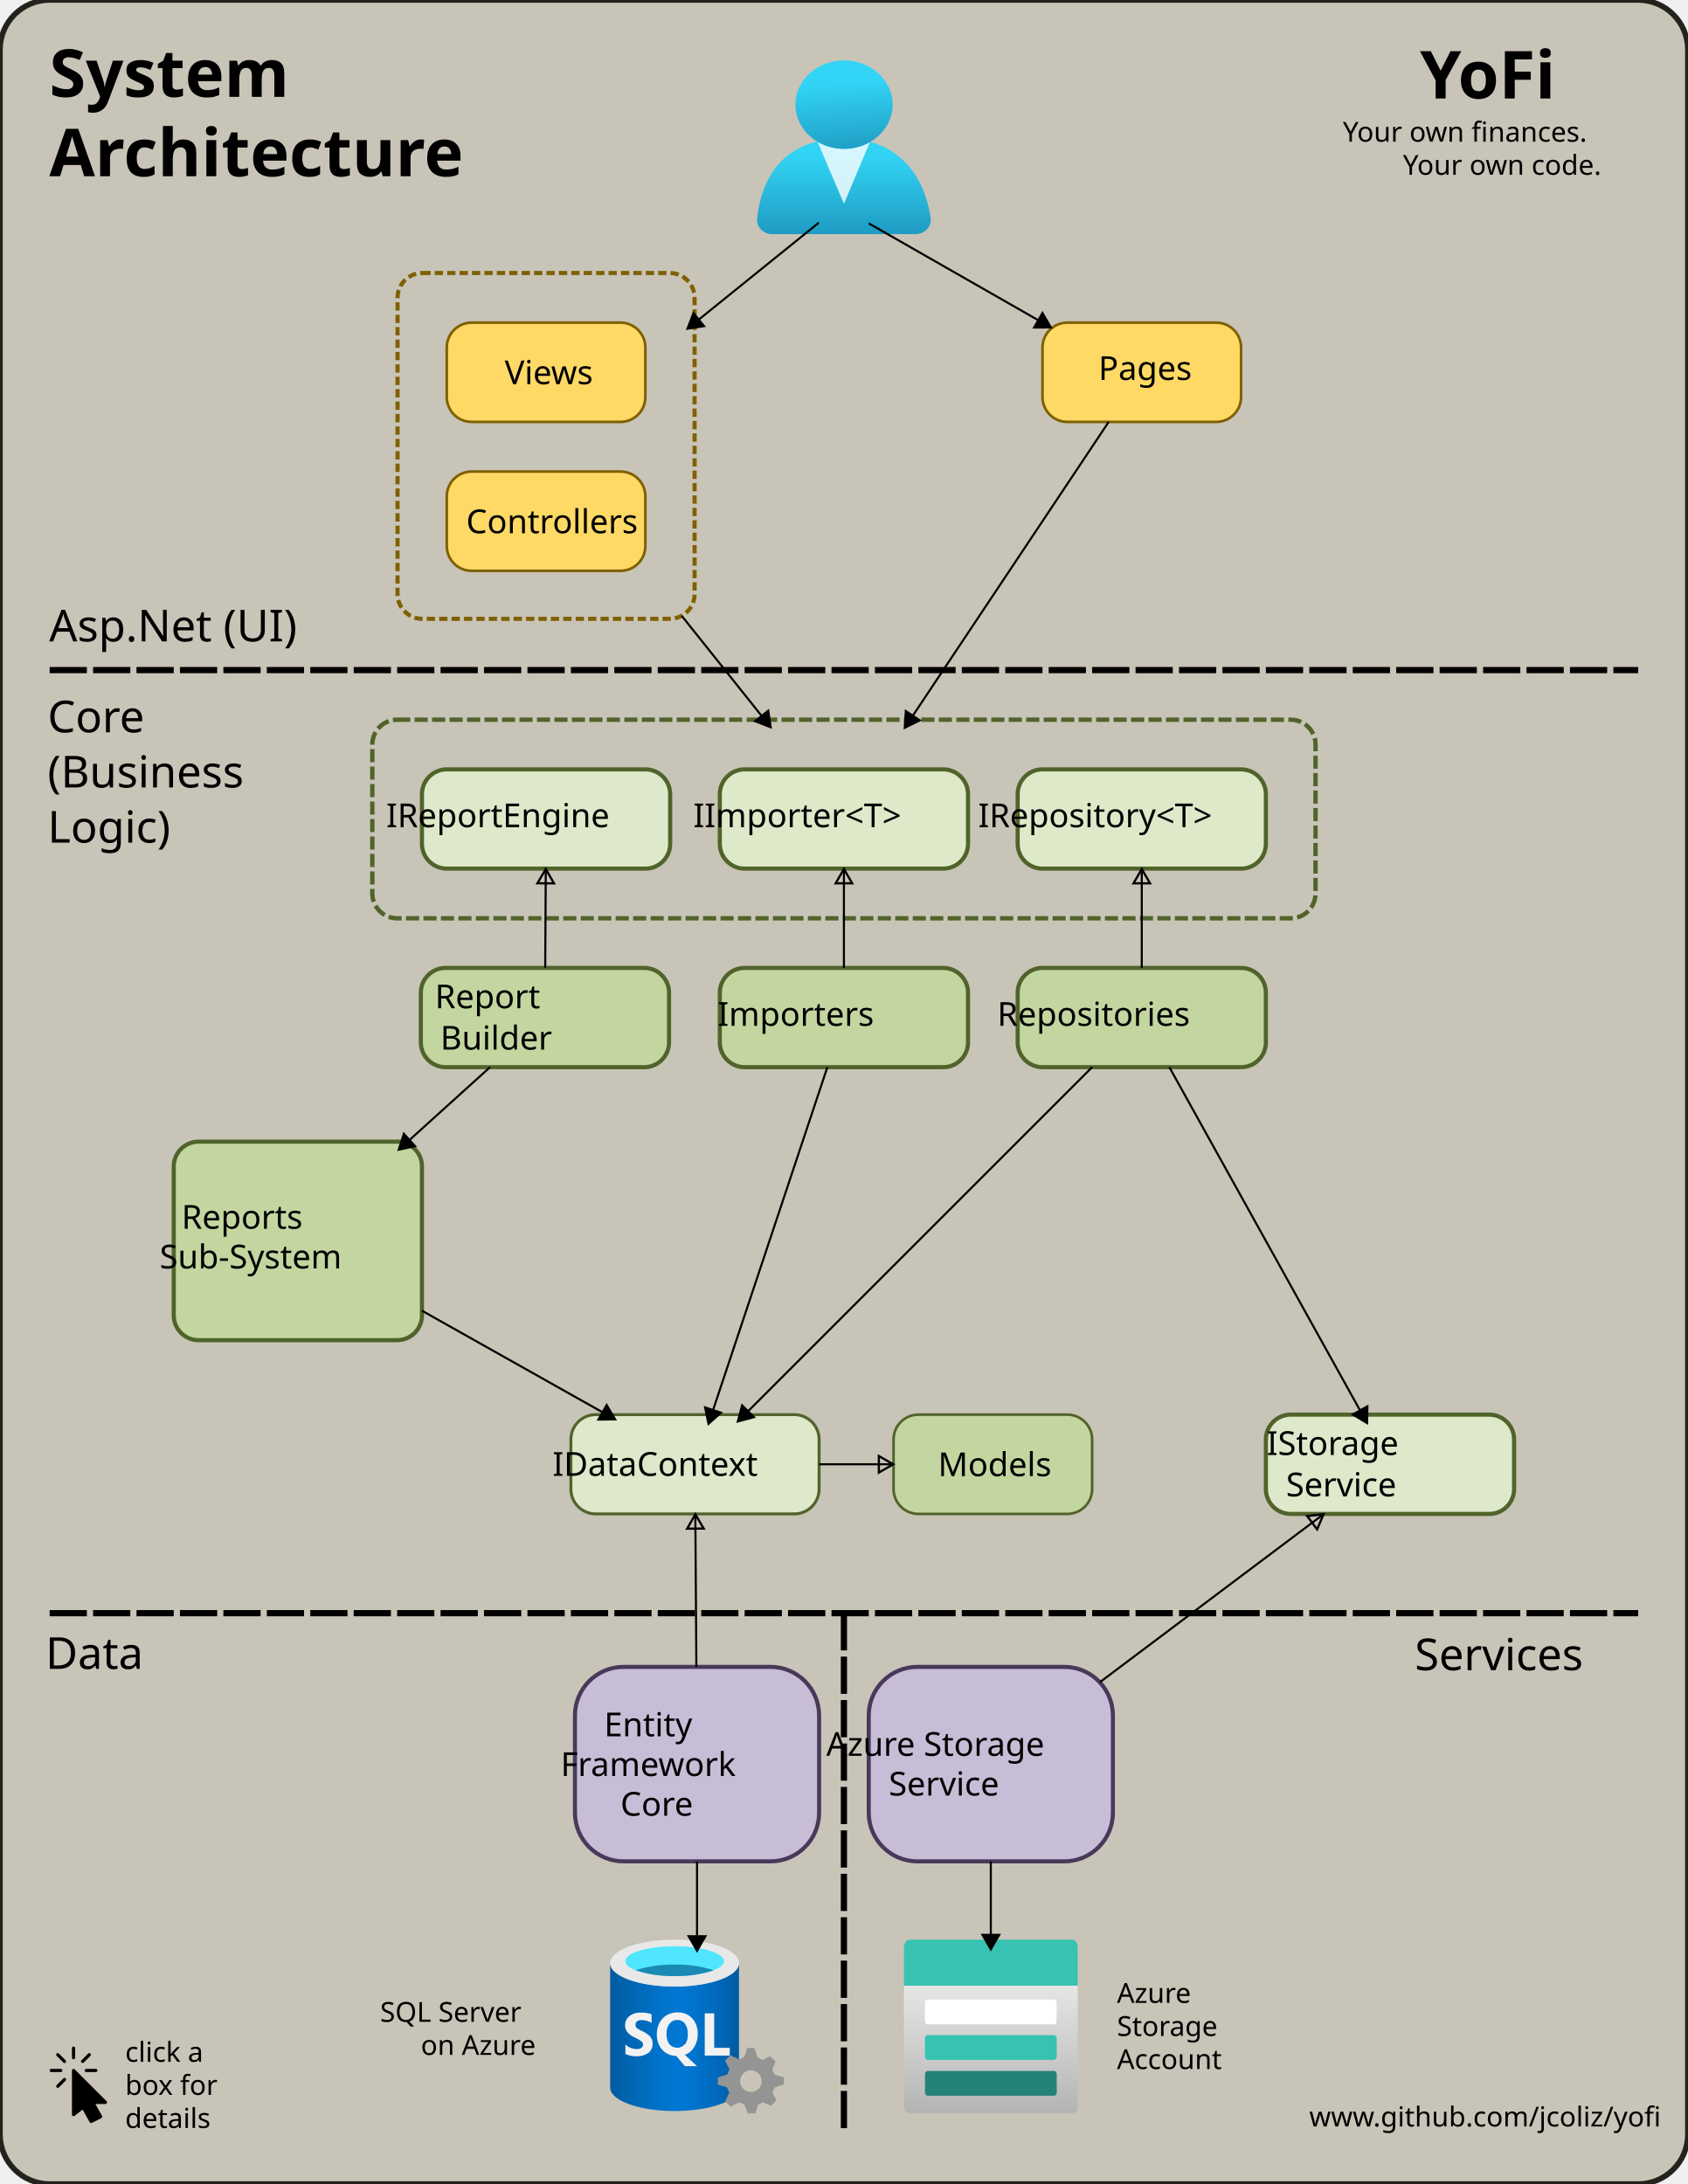
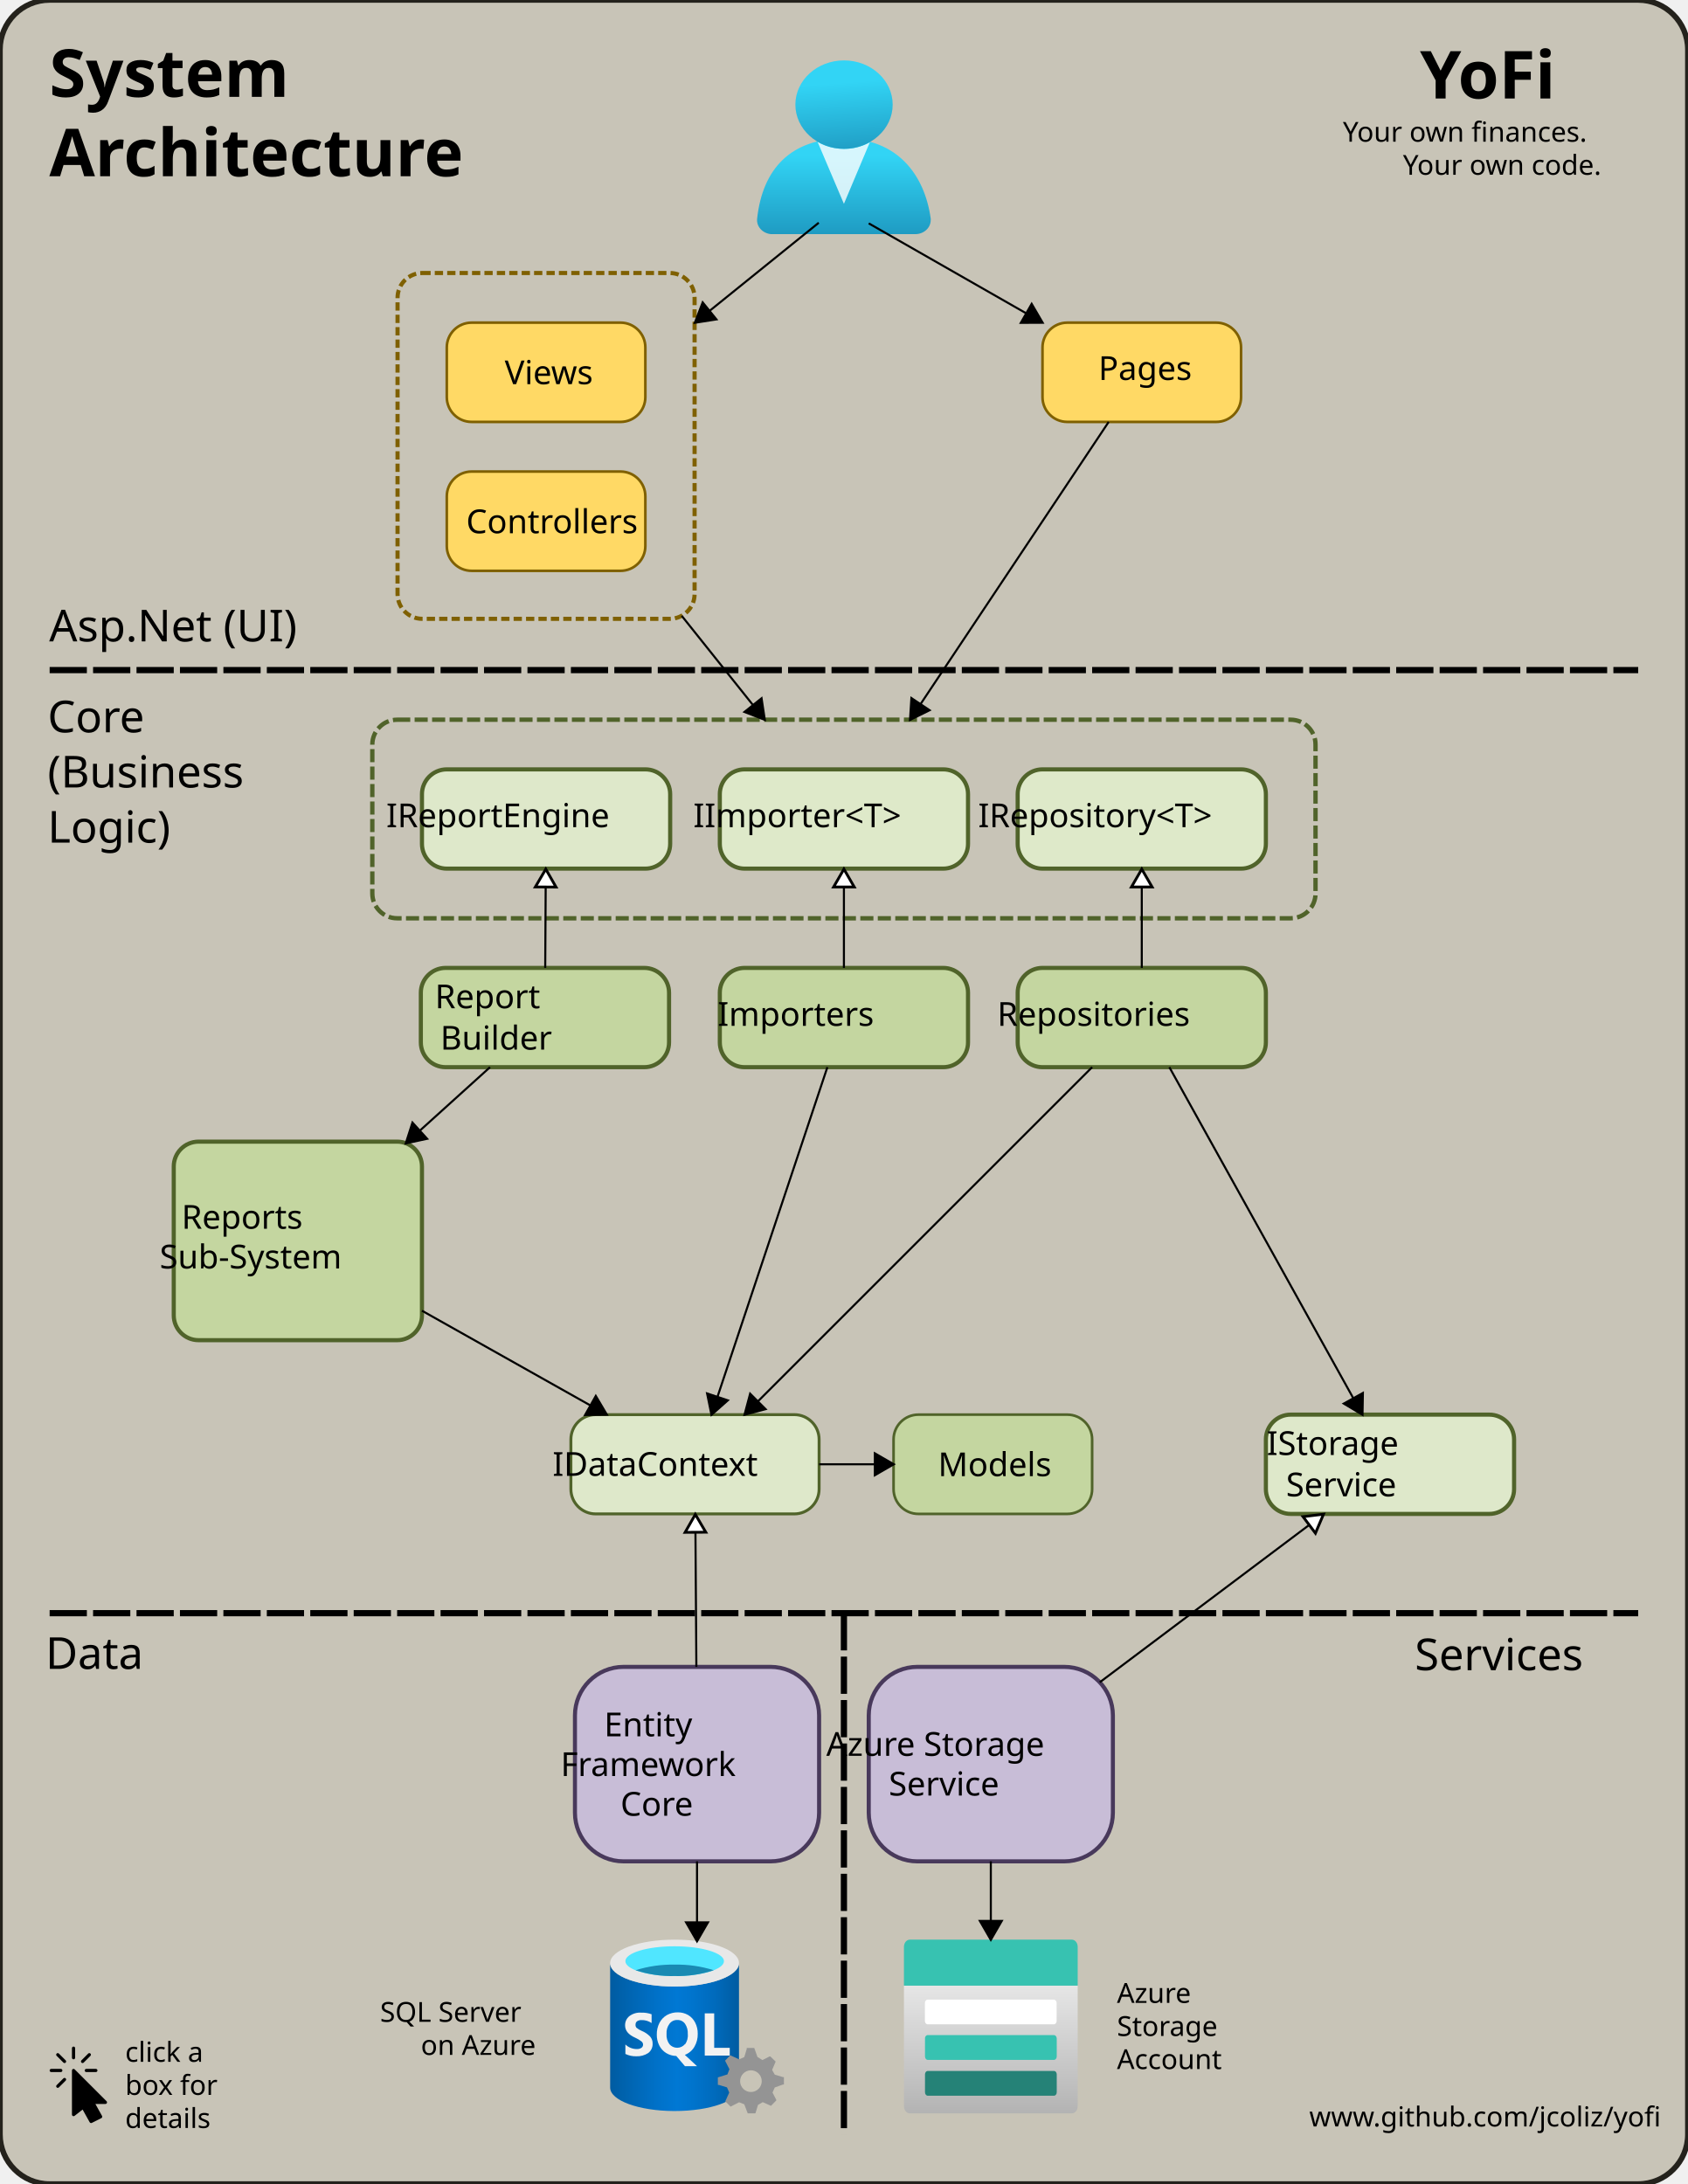
<svg xmlns="http://www.w3.org/2000/svg" xmlns:xlink="http://www.w3.org/1999/xlink" width="8.5in" height="11in" viewBox="0 0 816 1056" version="1.1" id="svg5">
  <defs id="defs2">
-     <marker style="overflow:visible" id="marker7431" refX="0.0" refY="0.0" orient="auto">
-       <path transform="scale(-0.8)" style="fill-rule:evenodd;fill:context-stroke;stroke:context-stroke;stroke-width:1.0pt" d="M 5.77,0.0 L -2.88,5.0 L -2.88,-5.0 L 5.77,0.0 z " id="path7429" />
+     <marker style="overflow:visible" id="Empty" refX="0.0" refY="0.0" orient="auto">
+       <path transform="translate(-6,0)" style="fill-rule:nonzero;fill:white;stroke:black;stroke-width:1.0pt" d="M 5.77,0.0 L -2.88,5.0 L -2.88,-5.0 L 5.77,0.0 z " id="path1369" />
    </marker>
-     <marker style="overflow:visible" id="TriangleInL" refX="0.0" refY="0.0" orient="auto">
-       <path transform="scale(-0.8)" style="fill-rule:evenodd;fill:context-stroke;stroke:context-stroke;stroke-width:1.0pt" d="M 5.77,0.0 L -2.88,5.0 L -2.88,-5.0 L 5.77,0.0 z " id="path6783" />
-     </marker>
-     <marker style="overflow:visible" id="marker1448" refX="0.0" refY="0.0" orient="auto">
-       <path transform="scale(0.8)" style="fill-rule:evenodd;fill:context-stroke;stroke:context-stroke;stroke-width:1.0pt" d="M 5.77,0.0 L -2.88,5.0 L -2.88,-5.0 L 5.77,0.0 z " id="path1446" />
-     </marker>
-     <marker style="overflow:visible" id="marker1414" refX="0.0" refY="0.0" orient="auto">
-       <path transform="scale(0.8)" style="fill-rule:evenodd;fill:context-stroke;stroke:context-stroke;stroke-width:1.0pt" d="M 5.77,0.0 L -2.88,5.0 L -2.88,-5.0 L 5.77,0.0 z " id="path1295" />
-     </marker>
-     <marker style="overflow:visible" id="marker40765" refX="0.0" refY="0.0" orient="auto">
-       <path transform="scale(0.8)" style="fill-rule:evenodd;fill:context-stroke;stroke:context-stroke;stroke-width:1.0pt" d="M 5.77,0.0 L -2.88,5.0 L -2.88,-5.0 L 5.77,0.0 z " id="path40763" />
-     </marker>
-     <marker style="overflow:visible" id="DiamondM" refX="0.0" refY="0.0" orient="auto">
-       <path transform="scale(0.4)" style="fill-rule:evenodd;fill:context-stroke;stroke:context-stroke;stroke-width:1.0pt" d="M 0,-7.071 L -7.071,0 L 0,7.071 L 7.071,0 L 0,-7.071 z " id="path40105" />
-     </marker>
-     <marker style="overflow:visible" id="marker40643" refX="0.0" refY="0.0" orient="auto">
-       <path transform="scale(0.8) translate(12.5,0)" style="fill-rule:evenodd;fill:context-stroke;stroke:context-stroke;stroke-width:1.0pt" d="M 0.0,0.0 L 5.0,-5.0 L -12.5,0.0 L 5.0,5.0 L 0.0,0.0 z " id="path40641" />
-     </marker>
-     <marker style="overflow:visible" id="EmptyTriangleInL" refX="0.0" refY="0.0" orient="auto">
-       <path transform="scale(-0.8) translate(-6,0)" style="fill-rule:evenodd;fill:context-fill;stroke:context-stroke;stroke-width:1.0pt" d="M 5.77,0.0 L -2.88,5.0 L -2.88,-5.0 L 5.77,0.0 z " id="path40174" />
-     </marker>
-     <marker style="overflow:visible" id="marker40625" refX="0.0" refY="0.0" orient="auto">
-       <path transform="scale(0.8) translate(-6,0)" style="fill-rule:evenodd;fill:context-fill;stroke:context-stroke;stroke-width:1.0pt" d="M 5.77,0.0 L -2.88,5.0 L -2.88,-5.0 L 5.77,0.0 z " id="path40623" />
-     </marker>
-     <marker style="overflow:visible" id="marker40615" refX="0.0" refY="0.0" orient="auto">
-       <path transform="scale(0.8) translate(-6,0)" style="fill-rule:evenodd;fill:context-fill;stroke:context-stroke;stroke-width:1.0pt" d="M 5.77,0.0 L -2.88,5.0 L -2.88,-5.0 L 5.77,0.0 z " id="path40613" />
-     </marker>
-     <marker style="overflow:visible" id="EmptyTriangleOutL" refX="0.0" refY="0.0" orient="auto">
-       <path transform="scale(0.8) translate(-6,0)" style="fill-rule:evenodd;fill:context-fill;stroke:context-stroke;stroke-width:1.0pt" d="M 5.77,0.0 L -2.88,5.0 L -2.88,-5.0 L 5.77,0.0 z " id="path40183" />
-     </marker>
-     <marker style="overflow:visible" id="marker40413" refX="0.0" refY="0.0" orient="auto">
-       <path transform="scale(0.8)" style="fill-rule:evenodd;fill:context-stroke;stroke:context-stroke;stroke-width:1.0pt" d="M 5.77,0.0 L -2.88,5.0 L -2.88,-5.0 L 5.77,0.0 z " id="path40411" />
-     </marker>
-     <marker style="overflow:visible" id="TriangleOutL" refX="0.0" refY="0.0" orient="auto">
-       <path transform="scale(0.8)" style="fill-rule:evenodd;fill:context-stroke;stroke:context-stroke;stroke-width:1.0pt" d="M 5.77,0.0 L -2.88,5.0 L -2.88,-5.0 L 5.77,0.0 z " id="path40165" />
-     </marker>
-     <marker style="overflow:visible;" id="Arrow1Lend" refX="0.0" refY="0.0" orient="auto">
-       <path transform="scale(0.8) rotate(180) translate(12.5,0)" style="fill-rule:evenodd;fill:context-stroke;stroke:context-stroke;stroke-width:1.0pt;" d="M 0.0,0.0 L 5.0,-5.0 L -12.5,0.0 L 5.0,5.0 L 0.0,0.0 z " id="path40026" />
-     </marker>
-     <marker style="overflow:visible" id="Arrow1Lstart" refX="0.0" refY="0.0" orient="auto">
-       <path transform="scale(0.8) translate(12.5,0)" style="fill-rule:evenodd;fill:context-stroke;stroke:context-stroke;stroke-width:1.0pt" d="M 0.0,0.0 L 5.0,-5.0 L -12.5,0.0 L 5.0,5.0 L 0.0,0.0 z " id="path40023" />
+     <marker style="overflow:visible" id="Filled" refX="0.0" refY="0.0" orient="auto">
+       <path transform="translate(-6,0)" style="fill-rule:nonzero;fill:black;stroke:black;stroke-width:1.0pt" d="M 5.77,0.0 L -2.88,5.0 L -2.88,-5.0 L 5.77,0.0 z " id="path14233" />
    </marker>
    <linearGradient id="b39dcf83-187e-4c64-98df-431bb60809d2" x1="0.5" y1="10.04" x2="13.18" y2="10.04" gradientUnits="userSpaceOnUse">
      <stop offset="0" stop-color="#005ba1" id="stop1956" />
      <stop offset="0.07" stop-color="#0060a9" id="stop1958" />
      <stop offset="0.36" stop-color="#0071c8" id="stop1960" />
      <stop offset="0.52" stop-color="#0078d4" id="stop1962" />
      <stop offset="0.64" stop-color="#0074cd" id="stop1964" />
      <stop offset="0.82" stop-color="#006abb" id="stop1966" />
      <stop offset="1" stop-color="#005ba1" id="stop1968" />
    </linearGradient>
    <linearGradient id="be92901b-ec33-4c65-adf1-9b0eed06d677" x1="9" y1="6.88" x2="9" y2="20.45" gradientUnits="userSpaceOnUse">
      <stop offset="0.22" stop-color="#32d4f5" id="stop2074" />
      <stop offset="1" stop-color="#198ab3" id="stop2076" />
    </linearGradient>
    <linearGradient id="b46fc246-25d8-4398-8779-1042e8cacae7" x1="8.61" y1="-0.4" x2="9.6" y2="11.92" gradientUnits="userSpaceOnUse">
      <stop offset="0.22" stop-color="#32d4f5" id="stop2079" />
      <stop offset="1" stop-color="#198ab3" id="stop2081" />
    </linearGradient>
    <linearGradient id="ad4c4f96-09aa-4f91-ba10-5cb8ad530f74" x1="9" y1="15.83" x2="9" y2="5.79" gradientUnits="userSpaceOnUse">
      <stop offset="0" stop-color="#b3b3b3" id="stop2108" />
      <stop offset="0.26" stop-color="#c1c1c1" id="stop2110" />
      <stop offset="1" stop-color="#e6e6e6" id="stop2112" />
    </linearGradient>
  </defs>
  <g id="layer1">
    <rect style="fill:#c8c4b7;stroke:#24221c;stroke-width:2.667;stroke-miterlimit:1;stroke-dasharray:none" id="rect1162" width="816" height="1056" x="0" y="0" ry="24" />
    <a id="a4199" xlink:href="https://github.com/jcoliz/yofi/tree/master/YoFi.AspNet/Core/Reports" target="_blank" xlink:title="Reports">
      <g id="g41311" transform="translate(-132,432)">
        <g id="g49443">
          <rect style="fill:#c4d6a0;fill-opacity:1;stroke:#50632a;stroke-width:2;stroke-linejoin:round;stroke-miterlimit:4;stroke-dasharray:none;stroke-opacity:1;image-rendering:auto" id="rect17533" width="120" height="96" x="216" y="120" ry="12" />
          <text xml:space="preserve" style="font-size:16px;line-height:1.2;font-family:'Segoe UI';-inkscape-font-specification:'Segoe UI, Normal';font-variant-ligatures:none" x="276.09" y="162.119" id="text30187">
            <tspan x="276.09" y="162.119" id="tspan30193" style="font-size:16px;text-align:center;text-anchor:middle">Reports</tspan>
            <tspan x="276.09" y="181.319" style="font-size:16px;text-align:center;text-anchor:middle" id="tspan47839">Sub-System</tspan>
          </text>
        </g>
      </g>
    </a>
    <a id="a3603" xlink:href="https://github.com/jcoliz/yofi/blob/master/YoFi.AspNet/Core/IDataContext.cs" target="_blank" xlink:title="IDataContext">
      <g id="g2550">
        <rect style="fill:#dee8ca;fill-opacity:1;stroke:#50632a;stroke-width:1.414;stroke-linejoin:round;stroke-miterlimit:4;stroke-dasharray:none;stroke-opacity:1;image-rendering:auto" id="rect33513" width="120" height="48" x="276" y="684" ry="12" />
        <text xml:space="preserve" style="font-size:16px;line-height:1.2;font-family:'Segoe UI';-inkscape-font-specification:'Segoe UI, Normal';font-variant-ligatures:none" x="335.473" y="713.602" id="text36245">
          <tspan x="335.473" y="713.602" id="tspan36247" style="font-size:16px;text-align:center;text-anchor:middle">IDataContext</tspan>
        </text>
      </g>
    </a>
    <a id="a3801" xlink:href="https://github.com/jcoliz/yofi/tree/master/YoFi.AspNet/Core/Models" target="_blank" xlink:title="Models">
      <g id="g39917" transform="translate(204,372)">
        <a id="a1084" xlink:title="Models" xlink:href="https://github.com/jcoliz/yofi/tree/master/YoFi.AspNet/Core/Models" target="_blank">
          <g id="g52223">
            <rect style="fill:#c4d6a0;fill-opacity:1;stroke:#50632a;stroke-width:1.265;stroke-linejoin:round;stroke-miterlimit:4;stroke-dasharray:none;stroke-opacity:1;image-rendering:auto" id="rect41161" height="48" x="228" y="312" width="96" ry="12" />
            <text xml:space="preserve" style="font-style:normal;font-variant:normal;font-weight:normal;font-stretch:normal;font-size:16px;line-height:1.2;font-family:'Segoe UI';-inkscape-font-specification:'Segoe UI, Normal';font-variant-ligatures:none;font-variant-caps:normal;font-variant-numeric:normal;font-variant-east-asian:normal" x="249.504" y="341.754" id="text41173">
              <tspan id="tspan41305" x="249.504" y="341.754">Models</tspan>
            </text>
          </g>
        </a>
      </g>
    </a>
    <a id="a4402" xlink:href="https://github.com/jcoliz/yofi/tree/master/YoFi.AspNet/Core/Repositories" target="_blank" xlink:title="Repositories">
      <g id="g3410">
        <rect style="fill:#c4d6a0;fill-opacity:1;stroke:#50632a;stroke-width:2;stroke-miterlimit:1;stroke-dasharray:none;stroke-opacity:1;paint-order:normal" id="rect38438" width="120" height="48" x="492" y="468" ry="12" />
        <g id="g38444" transform="translate(144.2969,228.043)">
          <text xml:space="preserve" style="font-size:16px;line-height:1.25;font-family:'Segoe UI';-inkscape-font-specification:'Segoe UI, Normal';font-variant-ligatures:none" x="407.305" y="267.965" id="text38442">
            <tspan id="tspan38440" x="407.305" y="267.965" style="font-size:16px;text-align:center;text-anchor:middle">Repositories</tspan>
          </text>
        </g>
      </g>
    </a>
    <a id="a1737" xlink:href="https://github.com/jcoliz/yofi/tree/master/YoFi.AspNet/Core/Importers" target="_blank" xlink:title="Importers">
      <g id="g38456" transform="translate(0,228)">
        <rect style="fill:#c4d6a0;fill-opacity:1;stroke:#50632a;stroke-width:2;stroke-miterlimit:3;stroke-dasharray:none;stroke-opacity:1" id="rect38448" width="120" height="48" x="348" y="240" ry="12" />
        <g id="g38454" transform="translate(0.296875,0.04296875)">
          <text xml:space="preserve" style="font-size:16px;line-height:1.25;font-family:'Segoe UI';-inkscape-font-specification:'Segoe UI, Normal';font-variant-ligatures:none" x="407.305" y="267.965" id="text38452">
            <tspan id="tspan38450" x="407.305" y="267.965" style="font-size:16px;text-align:center;text-anchor:middle">Importers</tspan>
          </text>
        </g>
      </g>
    </a>
    <a id="a2160" xlink:href="https://github.com/jcoliz/yofi/blob/master/YoFi.AspNet/Core/Reports/ReportBuilder.cs" target="_blank" xlink:title="ReportBuilder">
      <g id="g46826" transform="translate(-0.54314,516)">
        <rect style="fill:#c4d6a0;fill-opacity:1;stroke:#50632a;stroke-width:2;stroke-miterlimit:3;stroke-dasharray:none;stroke-opacity:1" id="rect38458" width="120" height="48" x="204" y="-48" ry="12" />
        <g id="g38464" transform="translate(-143.9922,-296.457)">
          <text xml:space="preserve" style="font-size:16px;line-height:1.25;font-family:'Segoe UI';-inkscape-font-specification:'Segoe UI, Normal';font-variant-ligatures:none" x="407.305" y="267.965" id="text38462">
            <tspan id="tspan38460" x="407.305" y="267.965" style="font-size:16px;text-align:center;text-anchor:middle">Report</tspan>
            <tspan x="407.305" y="287.965" style="font-size:16px;text-align:center;text-anchor:middle" id="tspan38598">Builder</tspan>
          </text>
        </g>
      </g>
    </a>
    <rect style="fill:none;fill-opacity:1;stroke:#50632a;stroke-width:2.112;stroke-linecap:butt;stroke-miterlimit:3;stroke-dasharray:6.336, 2.112;stroke-dashoffset:0;stroke-opacity:1" id="rect42243" width="456" height="96" x="180" y="348" ry="12" />
    <a id="a3671" xlink:href="https://github.com/jcoliz/yofi/blob/master/YoFi.AspNet/Data/ApplicationDbContext.cs" target="_blank" xlink:title="ApplicationDBContext">
      <g id="g62308" transform="translate(-34.38596,-46.38593)">
        <rect style="fill:#c8bdd7;fill-opacity:1;stroke:#48395b;stroke-width:1.963;stroke-linejoin:round;stroke-miterlimit:4;stroke-dasharray:none;stroke-opacity:1;image-rendering:auto" id="rect44378" height="94.037" x="312.349" y="852.349" width="118.037" ry="23.509" />
        <text xml:space="preserve" style="font-style:normal;font-variant:normal;font-weight:normal;font-stretch:normal;font-size:16px;line-height:1.2;font-family:'Segoe UI';-inkscape-font-specification:'Segoe UI, Normal';font-variant-ligatures:none;font-variant-caps:normal;font-variant-numeric:normal;font-variant-east-asian:normal" x="370.641" y="885.921" id="text44382">
          <tspan id="tspan44380" x="370.641" y="885.921" style="text-align:center;text-anchor:middle">Entity</tspan>
          <tspan x="370.641" y="905.121" id="tspan59261" style="text-align:center;text-anchor:middle">Framework</tspan>
          <tspan x="370.641" y="924.321" id="tspan59263" style="text-align:center;text-anchor:middle">Core</tspan>
        </text>
      </g>
    </a>
    <g id="g2004" transform="matrix(4.912281,0,0,4.929577,292.5255,935.4367)">
      <path d="m 6.84,5.09 c -3.5,0 -6.34,-1 -6.34,-2.3 V 15 c 0,1.26 2.79,2.28 6.25,2.3 h 0.09 c 3.5,0 6.34,-1 6.34,-2.3 V 2.79 c 0,1.27 -2.84,2.3 -6.34,2.3 z" fill="url(#b39dcf83-187e-4c64-98df-431bb60809d2)" id="path1975" style="fill:url(#b39dcf83-187e-4c64-98df-431bb60809d2)" />
      <path d="m 13.18,2.79 c 0,1.27 -2.84,2.3 -6.34,2.3 -3.5,0 -6.34,-1.03 -6.34,-2.3 0,-1.27 2.84,-2.3 6.34,-2.3 3.5,0 6.34,1 6.34,2.3" fill="#e8e8e8" id="path1977" />
      <path d="M 11.7,2.6 C 11.7,3.41 9.52,4.06 6.84,4.06 4.16,4.06 2,3.41 2,2.6 2,1.79 4.16,1.14 6.84,1.14 9.52,1.14 11.7,1.8 11.7,2.6" fill="#50e6ff" id="path1979" />
      <path d="M 6.84,2.94 A 12,12 0 0 0 3,3.49 11.25,11.25 0 0 0 6.85,4.06 11.25,11.25 0 0 0 10.7,3.49 12,12 0 0 0 6.84,2.94 Z" fill="#198ab3" id="path1981" />
      <path d="M 10.74,11.1 V 7.72 H 9.81 v 4.14 h 2.46 V 11.1 Z M 3.59,9.43 A 1.92,1.92 0 0 1 3.08,9.12 0.44,0.44 0 0 1 3,8.8 0.38,0.38 0 0 1 3.16,8.49 0.72,0.72 0 0 1 3.58,8.38 a 1.67,1.67 0 0 1 1,0.29 V 7.81 A 2.67,2.67 0 0 0 3.58,7.65 1.74,1.74 0 0 0 2.38,8 1.13,1.13 0 0 0 1.97,8.9 c 0,0.51 0.32,0.91 1,1.21 A 2.9,2.9 0 0 1 3.58,10.47 0.4,0.4 0 0 1 3.74,10.79 0.38,0.38 0 0 1 3.58,11.1 0.75,0.75 0 0 1 3.13,11.22 1.6,1.6 0 0 1 2,10.77 V 11.7 A 2.29,2.29 0 0 0 3.07,11.93 2,2 0 0 0 4.25,11.61 1.1,1.1 0 0 0 4.68,10.69 1,1 0 0 0 4.43,9.99 2.42,2.42 0 0 0 3.59,9.43 Z M 8.79,11 A 2.4,2.4 0 0 0 9.12,9.73 2.32,2.32 0 0 0 8.87,8.63 1.81,1.81 0 0 0 8.17,7.88 2,2 0 0 0 7.17,7.62 2.18,2.18 0 0 0 6.08,7.89 1.87,1.87 0 0 0 5.35,8.66 2.41,2.41 0 0 0 5.09,9.81 a 2.26,2.26 0 0 0 0.24,1.05 1.83,1.83 0 0 0 0.68,0.75 2,2 0 0 0 1,0.29 l 0.85,1 H 9.05 L 7.85,11.79 A 1.81,1.81 0 0 0 8.79,11 Z M 7.86,10.74 a 1,1 0 0 1 -1.53,0 1.51,1.51 0 0 1 -0.28,-1 1.48,1.48 0 0 1 0.29,-1 0.92,0.92 0 0 1 0.78,-0.37 0.89,0.89 0 0 1 0.75,0.37 1.62,1.62 0 0 1 0.27,1 1.46,1.46 0 0 1 -0.28,1.03 z" fill="#f2f2f2" id="path1983" />
      <path d="m 14.81,17.49 0.24,-0.79 0.47,-0.27 0.81,0.36 0.52,-0.53 V 16.2 l -0.37,-0.71 0.22,-0.5 0.81,-0.29 h 0.09 v -0.73 h -0.1 l -0.8,-0.24 -0.26,-0.46 0.35,-0.82 -0.53,-0.51 H 16.2 L 15.49,12.3 15,12 14.68,11.11 h -0.74 v 0.11 l -0.24,0.79 -0.51,0.22 -0.87,-0.4 -0.51,0.53 0.05,0.1 0.38,0.74 -0.2,0.51 L 11.1,14 v 0.74 h 0.11 l 0.79,0.24 0.22,0.51 -0.39,0.86 0.53,0.52 0.09,-0.05 0.74,-0.38 0.51,0.2 0.34,0.89 h 0.73 z m -1.2,-2.36 a 1.064,1.064 0 1 1 1.49,-1.52 1.064,1.064 0 0 1 -1.49,1.52 z" fill="#949494" id="path1985" />
    </g>
    <g id="g2106" transform="matrix(5.135666,0,0,4.666667,361.779,29.20667)">
      <path d="m 15.72,18 a 1.45,1.45 0 0 0 1.45,-1.45 0.47,0.47 0 0 0 0,-0.17 C 16.59,11.81 14,8.09 9,8.09 c -5,0 -7.66,3.15 -8.17,8.3 A 1.46,1.46 0 0 0 2.14,18 Z" fill="url(#be92901b-ec33-4c65-adf1-9b0eed06d677)" id="path2088" style="fill:url(#be92901b-ec33-4c65-adf1-9b0eed06d677)" />
      <path d="M 9,9.17 A 4.59,4.59 0 0 1 6.52,8.44 L 9,14.86 11.44,8.48 A 4.53,4.53 0 0 1 9,9.17 Z" fill="#ffffff" opacity="0.8" id="path2090" />
      <circle cx="9.01" cy="4.58" r="4.58" fill="url(#b46fc246-25d8-4398-8779-1042e8cacae7)" id="circle2092" style="fill:url(#b46fc246-25d8-4398-8779-1042e8cacae7)" />
    </g>
    <text xml:space="preserve" style="font-size:32px;line-height:1.2;font-family:'Segoe UI';-inkscape-font-specification:'Segoe UI, Normal';font-variant-ligatures:none" x="23.844" y="46.823" id="text6317">
      <tspan id="tspan6315" x="23.844" y="46.823" style="font-style:normal;font-variant:normal;font-weight:bold;font-stretch:normal;font-size:32px;font-family:'Segoe UI';-inkscape-font-specification:'Segoe UI Bold'">System</tspan>
      <tspan x="23.844" y="85.223" id="tspan6319" style="font-style:normal;font-variant:normal;font-weight:bold;font-stretch:normal;font-size:32px;font-family:'Segoe UI';-inkscape-font-specification:'Segoe UI Bold'">Architecture</tspan>
    </text>
    <text xml:space="preserve" style="font-size:32px;line-height:1.2;font-family:'Segoe UI';-inkscape-font-specification:'Segoe UI, Normal';font-variant-ligatures:none" x="793.604" y="47.609" id="text17681">
      <tspan id="tspan17679" x="793.604" y="47.609" style="font-style:normal;font-variant:normal;font-weight:bold;font-stretch:normal;font-size:32px;font-family:'Segoe UI';-inkscape-font-specification:'Segoe UI Bold';text-align:end;text-anchor:end">YoFi</tspan>
    </text>
    <a id="a2803" xlink:href="https://github.com/jcoliz/yofi/tree/master/YoFi.AspNet/Pages" target="_blank" xlink:title="Pages">
      <g id="g36626" transform="translate(5e-6,-12)">
        <rect style="fill:#ffd965;fill-opacity:1;stroke:#7f6000;stroke-width:1.265;stroke-linejoin:round;stroke-miterlimit:4;stroke-dasharray:none;stroke-opacity:1;image-rendering:auto" id="rect21314" height="48" x="504" y="168" width="96" ry="12" />
        <text xml:space="preserve" style="font-style:normal;font-variant:normal;font-weight:normal;font-stretch:normal;font-size:16px;line-height:1.2;font-family:'Segoe UI';-inkscape-font-specification:'Segoe UI, Normal';font-variant-ligatures:none;font-variant-caps:normal;font-variant-numeric:normal;font-variant-east-asian:normal" x="531.035" y="195.719" id="text21265-6">
          <tspan id="tspan21263-7" x="531.035" y="195.719">Pages</tspan>
        </text>
      </g>
    </a>
    <a id="a1526" xlink:href="https://github.com/jcoliz/yofi/blob/master/YoFi.AspNet/Core/IStorageService.cs" target="_blank" xlink:title="IStorageService">
      <g id="g1115">
        <rect style="fill:#dee8ca;fill-opacity:1;stroke:#50632a;stroke-width:2;stroke-miterlimit:3;stroke-dasharray:none;stroke-opacity:1" id="rect49832" width="120" height="48" x="612" y="684" ry="12" />
        <g id="g49840" transform="translate(264.0078,435.543)">
          <text xml:space="preserve" style="font-size:16px;line-height:1.25;font-family:'Segoe UI';-inkscape-font-specification:'Segoe UI, Normal';font-variant-ligatures:none" x="407.305" y="267.965" id="text49838">
            <tspan x="407.305" y="267.965" style="font-size:16px;text-align:center;text-anchor:middle" id="tspan49836">IStorage</tspan>
            <tspan x="407.305" y="287.965" style="font-size:16px;text-align:center;text-anchor:middle" id="tspan56932">Service</tspan>
          </text>
        </g>
      </g>
    </a>
    <g id="g2141" transform="matrix(4.941177,0,0,6.144843,434.5478,924.5179)">
      <path d="m 0.5,5.79 h 17 v 9.48 a 0.57,0.57 0 0 1 -0.57,0.57 H 1.07 A 0.57,0.57 0 0 1 0.5,15.27 Z" fill="url(#ad4c4f96-09aa-4f91-ba10-5cb8ad530f74)" id="path2119" style="fill:url(#ad4c4f96-09aa-4f91-ba10-5cb8ad530f74)" />
      <path d="M 1.07,2.17 H 16.93 A 0.57,0.57 0 0 1 17.5,2.74 V 5.79 H 0.5 V 2.73 A 0.57,0.57 0 0 1 1.07,2.17 Z" fill="#37c2b1" id="path2121" />
      <path d="m 2.81,6.89 h 12.37 a 0.27,0.27 0 0 1 0.26,0.27 v 1.4 A 0.27,0.27 0 0 1 15.18,8.83 H 2.81 A 0.27,0.27 0 0 1 2.55,8.56 V 7.16 A 0.27,0.27 0 0 1 2.81,6.89 Z" fill="#ffffff" id="path2123" />
      <path d="m 2.82,9.68 h 12.37 a 0.27,0.27 0 0 1 0.26,0.27 v 1.41 a 0.27,0.27 0 0 1 -0.26,0.27 H 2.82 A 0.27,0.27 0 0 1 2.56,11.36 V 10 A 0.27,0.27 0 0 1 2.82,9.68 Z" fill="#37c2b1" id="path2125" />
      <path d="m 2.82,12.5 h 12.37 a 0.27,0.27 0 0 1 0.26,0.27 v 1.41 a 0.27,0.27 0 0 1 -0.26,0.27 H 2.82 A 0.27,0.27 0 0 1 2.56,14.18 V 12.77 A 0.27,0.27 0 0 1 2.82,12.5 Z" fill="#258277" id="path2127" />
    </g>
    <a id="a3451" xlink:href="https://github.com/jcoliz/yofi/blob/master/YoFi.AspNet/Services/AzureStorageService.cs" target="_blank" xlink:title="AzureStorageService">
      <g id="g62320" transform="translate(107.6509,-46.38593)">
        <g id="g65519">
          <rect style="fill:#c8bdd7;fill-opacity:1;stroke:#48395b;stroke-width:1.963;stroke-linejoin:round;stroke-miterlimit:4;stroke-dasharray:none;stroke-opacity:1;image-rendering:auto" id="rect62310" height="94.037" x="312.349" y="852.349" width="118.037" ry="23.509" />
          <text xml:space="preserve" style="font-style:normal;font-variant:normal;font-weight:normal;font-stretch:normal;font-size:16px;line-height:1.2;font-family:'Segoe UI';-inkscape-font-specification:'Segoe UI, Normal';font-variant-ligatures:none;font-variant-caps:normal;font-variant-numeric:normal;font-variant-east-asian:normal" x="371.602" y="895.369" id="text62318">
            <tspan x="371.602" y="895.369" id="tspan62316" style="text-align:center;text-anchor:middle">Azure Storage</tspan>
            <tspan x="371.602" y="914.569" style="text-align:center;text-anchor:middle" id="tspan63213">Service</tspan>
          </text>
        </g>
      </g>
    </a>
    <g id="g97786" transform="translate(-12,-48)">
      <a id="a3234" xlink:href="https://github.com/jcoliz/yofi/tree/master/YoFi.AspNet/Views" target="_blank" xlink:title="Views">
        <g id="g36631" transform="translate(12,36)">
          <rect style="fill:#ffd965;fill-opacity:1;stroke:#7f6000;stroke-width:1.265;stroke-linejoin:round;stroke-miterlimit:4;stroke-dasharray:none;stroke-opacity:1;image-rendering:auto" id="rect21261" height="48" x="216" y="168" width="96" ry="12" />
          <text xml:space="preserve" style="font-style:normal;font-variant:normal;font-weight:normal;font-stretch:normal;font-size:16px;line-height:1.2;font-family:'Segoe UI';-inkscape-font-specification:'Segoe UI, Normal';font-variant-ligatures:none;font-variant-caps:normal;font-variant-numeric:normal;font-variant-east-asian:normal" x="244" y="197.754" id="text21265">
            <tspan id="tspan21263" x="244" y="197.754">Views</tspan>
          </text>
        </g>
      </a>
      <a id="a3018" xlink:href="https://github.com/jcoliz/yofi/tree/master/YoFi.AspNet/Controllers" target="_blank" xlink:title="Controllers">
        <g id="g36636" transform="translate(12,36)">
          <rect style="fill:#ffd965;fill-opacity:1;stroke:#7f6000;stroke-width:1.265;stroke-linejoin:round;stroke-miterlimit:4;stroke-dasharray:none;stroke-opacity:1;image-rendering:auto" id="rect21308" height="48" x="216" y="240" width="96" ry="12" />
          <text xml:space="preserve" style="font-style:normal;font-variant:normal;font-weight:normal;font-stretch:normal;font-size:16px;line-height:1.2;font-family:'Segoe UI';-inkscape-font-specification:'Segoe UI, Normal';font-variant-ligatures:none;font-variant-caps:normal;font-variant-numeric:normal;font-variant-east-asian:normal" x="225.387" y="269.828" id="text21312">
            <tspan id="tspan21310" x="225.387" y="269.828">Controllers</tspan>
          </text>
        </g>
      </a>
      <rect style="fill:none;fill-opacity:1;stroke:#7f6000;stroke-width:2;stroke-linejoin:round;stroke-miterlimit:4;stroke-dasharray:4, 2;stroke-dashoffset:0;stroke-opacity:1;image-rendering:auto" id="rect21308-1" height="167.215" x="204.197" y="180" width="143.608" ry="12" />
    </g>
    <path style="fill:none;stroke:#000000;stroke-width:3;stroke-linecap:butt;stroke-linejoin:miter;stroke-miterlimit:4;stroke-dasharray:18, 3;stroke-dashoffset:0;stroke-opacity:1" d="M 24,324 H 792" id="path74220" />
    <path style="fill:none;stroke:#000000;stroke-width:3;stroke-linecap:butt;stroke-linejoin:miter;stroke-miterlimit:4;stroke-dasharray:18,3;stroke-dashoffset:0;stroke-opacity:1" d="M 24,780 H 792" id="path74400" />
    <path style="fill:none;stroke:#000000;stroke-width:3;stroke-linecap:butt;stroke-linejoin:miter;stroke-miterlimit:4;stroke-dasharray:18,3;stroke-dashoffset:0;stroke-opacity:1" d="m 408,780 v 252" id="path74400-3" />
    <text xml:space="preserve" style="font-size:21.335px;line-height:1.25;font-family:'Segoe UI';-inkscape-font-specification:'Segoe UI, Normal';font-variant-ligatures:none;stroke-width:1" x="23.769" y="310.158" id="text80498" transform="scale(1.000067,0.9999328)">
      <tspan id="tspan80496" x="23.769" y="310.158" style="font-size:21.335px;stroke-width:1">Asp.Net (UI)</tspan>
    </text>
    <text xml:space="preserve" style="font-size:21.335px;line-height:1.25;font-family:'Segoe UI';-inkscape-font-specification:'Segoe UI, Normal';font-variant-ligatures:none;stroke-width:1" x="23.019" y="354.117" id="text84068" transform="scale(1.000067,0.9999328)">
      <tspan id="tspan84066" x="23.019" y="354.117" style="font-size:21.335px;stroke-width:1">Core</tspan>
      <tspan x="23.019" y="380.786" style="font-size:21.335px;stroke-width:1" id="tspan2083">(Business</tspan>
      <tspan x="23.019" y="407.454" style="font-size:21.335px;stroke-width:1" id="tspan2085">Logic)</tspan>
    </text>
    <text xml:space="preserve" style="font-size:21.335px;line-height:1.25;font-family:'Segoe UI';-inkscape-font-specification:'Segoe UI, Normal';font-variant-ligatures:none;stroke-width:1" x="22.04" y="806.992" id="text84068-8" transform="scale(1.000067,0.9999328)">
      <tspan id="tspan84066-7" x="22.04" y="806.992" style="font-size:21.335px;stroke-width:1">Data</tspan>
    </text>
    <text xml:space="preserve" style="font-size:21.335px;line-height:1.25;font-family:'Segoe UI';-inkscape-font-specification:'Segoe UI, Normal';font-variant-ligatures:none;stroke-width:1" x="793.066" y="807.617" id="text84068-8-9" transform="scale(1.000067,0.9999328)">
      <tspan id="tspan84066-7-9" x="793.066" y="807.617" style="font-size:21.335px;text-align:end;text-anchor:end;stroke-width:1">Services</tspan>
    </text>
-     <path style="fill:none;fill-rule:evenodd;stroke:#000000;stroke-width:1;stroke-linecap:butt;stroke-linejoin:miter;stroke-miterlimit:4;stroke-dasharray:none;stroke-opacity:1;marker-end:url(#marker1414)" d="M 395.828,107.702 336,156" id="path1071" />
-     <path style="fill:none;fill-rule:evenodd;stroke:#000000;stroke-width:1;stroke-linecap:butt;stroke-linejoin:miter;stroke-miterlimit:4;stroke-dasharray:none;stroke-opacity:1;marker-end:url(#marker1448)" d="m 420,108 84,48" id="path1444" />
+     <path style="fill:none;fill-rule:evenodd;stroke:#000000;stroke-width:1;stroke-linecap:butt;stroke-linejoin:miter;stroke-miterlimit:4;stroke-dasharray:none;stroke-opacity:1;marker-end:url(#Filled)" d="M 395.828,107.702 336,156" id="path1071" />
+     <path style="fill:none;fill-rule:evenodd;stroke:#000000;stroke-width:1;stroke-linecap:butt;stroke-linejoin:miter;stroke-miterlimit:4;stroke-dasharray:none;stroke-opacity:1;marker-end:url(#Filled)" d="m 420,108 84,48" id="path1444" />
    <text xml:space="preserve" style="font-size:13.333px;line-height:1.2;font-family:'Segoe UI';-inkscape-font-specification:'Segoe UI, Normal';font-variant-ligatures:none;text-align:end;text-anchor:end" x="791.5" y="68.5" id="text4438">
      <tspan id="tspan4436" x="791.5" y="68.5" style="font-size:13.333px">Your own finances.</tspan>
      <tspan x="791.5" y="84.5" id="tspan4440" style="font-size:13.333px">Your own code.</tspan>
    </text>
    <text xml:space="preserve" style="font-size:13.333px;line-height:1.2;font-family:'Segoe UI';-inkscape-font-specification:'Segoe UI, Normal';font-variant-ligatures:none;text-align:end;text-anchor:end" x="632.993" y="1028.181" id="text11956">
      <tspan x="632.993" y="1028.181" style="text-align:start;text-anchor:start" id="tspan16170">www.github.com/jcoliz/yofi</tspan>
    </text>
    <a id="a1948" xlink:href="https://github.com/jcoliz/yofi/blob/master/YoFi.AspNet/Core/Reports/IReportEngine.cs" target="_blank" xlink:title="IReportEngine">
      <g id="g5962">
        <rect style="fill:#dee8ca;fill-opacity:1;stroke:#50632a;stroke-width:2;stroke-miterlimit:3;stroke-dasharray:none;stroke-opacity:1" id="rect3067" width="120" height="48" x="204" y="372" ry="12" />
        <g id="g3075" transform="translate(-143.7188,132)">
          <text xml:space="preserve" style="font-size:16px;line-height:1.25;font-family:'Segoe UI';-inkscape-font-specification:'Segoe UI, Normal';font-variant-ligatures:none" x="407.305" y="267.965" id="text3073">
            <tspan x="407.305" y="267.965" style="font-size:16px;text-align:center;text-anchor:middle" id="tspan3071">IReportEngine</tspan>
          </text>
        </g>
      </g>
    </a>
    <a id="a2588" xlink:href="https://github.com/jcoliz/yofi/blob/master/YoFi.AspNet/Core/Repositories/IRepository.cs" target="_blank" xlink:title="IRepository(T)">
      <g id="g5453">
        <rect style="fill:#dee9c9;fill-opacity:1;stroke:#50632a;stroke-width:2;stroke-miterlimit:3;stroke-dasharray:none;stroke-opacity:1" id="rect3561" width="120" height="48" x="492" y="372" ry="12" />
        <g id="g3567" transform="translate(145.0117,132)">
          <text xml:space="preserve" style="font-size:16px;line-height:1.25;font-family:'Segoe UI';-inkscape-font-specification:'Segoe UI, Normal';font-variant-ligatures:none" x="407.305" y="267.965" id="text3565">
            <tspan x="407.305" y="267.965" style="font-size:16px;text-align:center;text-anchor:middle" id="tspan3563">IRepository&lt;T&gt;</tspan>
          </text>
        </g>
      </g>
    </a>
    <a id="a2374" xlink:href="https://github.com/jcoliz/yofi/blob/master/YoFi.AspNet/Core/Importers/IImporter.cs" target="_blank" xlink:title="IImporter(T)">
      <g id="g5956">
        <rect style="fill:#dee9c9;fill-opacity:1;stroke:#50632a;stroke-width:2;stroke-miterlimit:3;stroke-dasharray:none;stroke-opacity:1" id="rect7439" width="120" height="48" x="348" y="372" ry="12" />
        <g id="g7445" transform="translate(1.011719,132)">
          <text xml:space="preserve" style="font-size:16px;line-height:1.25;font-family:'Segoe UI';-inkscape-font-specification:'Segoe UI, Normal';font-variant-ligatures:none" x="407.305" y="267.965" id="text7443">
            <tspan x="407.305" y="267.965" style="font-size:16px;text-align:center;text-anchor:middle" id="tspan7441">IImporter&lt;T&gt;</tspan>
          </text>
        </g>
      </g>
    </a>
    <text xml:space="preserve" style="font-size:13.333px;line-height:1.2;font-family:'Segoe UI';-inkscape-font-specification:'Segoe UI, Normal';font-variant-ligatures:none;text-align:end;text-anchor:end" x="276.349" y="977.581" id="text24864">
      <tspan id="tspan24862" x="276.349" y="977.581">SQL Server</tspan>
      <tspan x="276.349" y="993.581" id="tspan24866">on Azure</tspan>
    </text>
    <text xml:space="preserve" style="font-size:13.333px;line-height:1.2;font-family:'Segoe UI';-inkscape-font-specification:'Segoe UI, Normal';font-variant-ligatures:none" x="540" y="968.418" id="text30318">
      <tspan id="tspan30316" x="540" y="968.418">Azure</tspan>
      <tspan x="540" y="984.418" id="tspan30320">Storage</tspan>
      <tspan x="540" y="1000.418" id="tspan30322">Account</tspan>
    </text>
-     <path style="fill:none;fill-rule:evenodd;stroke:#000000;stroke-width:1;stroke-linecap:butt;stroke-linejoin:miter;stroke-miterlimit:4;stroke-dasharray:none;stroke-opacity:1;marker-end:url(#marker1448)" d="M 204,633.75 293.333,684" id="path1566" />
-     <path style="fill:none;fill-rule:evenodd;stroke:#000000;stroke-width:1px;stroke-linecap:butt;stroke-linejoin:miter;stroke-opacity:1;marker-end:url(#marker1448)" d="m 236.911,516 -40.667,36.767" id="path2011" />
-     <path style="fill:none;fill-rule:evenodd;stroke:#000000;stroke-width:1;stroke-linecap:butt;stroke-linejoin:miter;stroke-miterlimit:4;stroke-dasharray:none;stroke-opacity:1;marker-end:url(#marker1448)" d="M 400,516 344,684" id="path2195" />
-     <path style="fill:none;fill-rule:evenodd;stroke:#000000;stroke-width:1px;stroke-linecap:butt;stroke-linejoin:miter;stroke-opacity:1;marker-end:url(#marker1448)" d="m 565.333,516 93.333,168" id="path4789" />
-     <path style="fill:none;fill-rule:evenodd;stroke:#000000;stroke-width:1px;stroke-linecap:butt;stroke-linejoin:miter;stroke-opacity:1;marker-end:url(#marker40625)" d="M 552,468 V 420" id="path5673" />
-     <path style="fill:none;fill-rule:evenodd;stroke:#000000;stroke-width:1px;stroke-linecap:butt;stroke-linejoin:miter;stroke-opacity:1;marker-end:url(#marker40625)" d="M 408,468 V 420" id="path6146" />
-     <path style="fill:none;fill-rule:evenodd;stroke:#000000;stroke-width:1px;stroke-linecap:butt;stroke-linejoin:miter;stroke-opacity:1;marker-end:url(#marker40625)" d="m 263.593,468 0.272,-48" id="path6148" />
-     <path style="fill:none;fill-rule:evenodd;stroke:#000000;stroke-width:1px;stroke-linecap:butt;stroke-linejoin:miter;stroke-opacity:1;marker-start:url(#TriangleInL)" d="M 440.008,348 536.001,204" id="path6568" />
-     <path style="fill:none;fill-rule:evenodd;stroke:#000000;stroke-width:1px;stroke-linecap:butt;stroke-linejoin:miter;stroke-opacity:1;marker-start:url(#marker7431)" d="M 369.691,348 329.574,297.749" id="path7226" />
-     <path style="fill:none;fill-rule:evenodd;stroke:#000000;stroke-width:1px;stroke-linecap:butt;stroke-linejoin:miter;stroke-opacity:1;marker-end:url(#marker40625)" d="M 336.663,805.963 336.162,732" id="path7787" />
-     <path style="fill:none;fill-rule:evenodd;stroke:#000000;stroke-width:1px;stroke-linecap:butt;stroke-linejoin:miter;stroke-opacity:1;marker-end:url(#marker40625)" d="m 396,708 h 36" id="path7789" />
-     <path style="fill:none;fill-rule:evenodd;stroke:#000000;stroke-width:1px;stroke-linecap:butt;stroke-linejoin:miter;stroke-opacity:1;marker-end:url(#marker40625)" d="M 531.71,813.396 640.054,732" id="path7791" />
-     <path style="fill:none;fill-rule:evenodd;stroke:#000000;stroke-width:1px;stroke-linecap:butt;stroke-linejoin:miter;stroke-opacity:1;marker-end:url(#marker1448)" d="m 479.018,900 0,37.852" id="path8380" />
-     <path style="fill:none;fill-rule:evenodd;stroke:#000000;stroke-width:1px;stroke-linecap:butt;stroke-linejoin:miter;stroke-opacity:1;marker-end:url(#marker1448)" d="m 336.982,900 0,38.544" id="path8767" />
+     <path style="fill:none;fill-rule:evenodd;stroke:#000000;stroke-width:1;stroke-linecap:butt;stroke-linejoin:miter;stroke-miterlimit:4;stroke-dasharray:none;stroke-opacity:1;marker-end:url(#Filled)" d="M 204,633.75 293.333,684" id="path1566" />
+     <path style="fill:none;fill-rule:evenodd;stroke:#000000;stroke-width:1px;stroke-linecap:butt;stroke-linejoin:miter;stroke-opacity:1;marker-end:url(#Filled)" d="m 236.911,516 -40.667,36.767" id="path2011" />
+     <path style="fill:none;fill-rule:evenodd;stroke:#000000;stroke-width:1;stroke-linecap:butt;stroke-linejoin:miter;stroke-miterlimit:4;stroke-dasharray:none;stroke-opacity:1;marker-end:url(#Filled)" d="M 400,516 344,684" id="path2195" />
+     <path style="fill:none;fill-rule:evenodd;stroke:#000000;stroke-width:1px;stroke-linecap:butt;stroke-linejoin:miter;stroke-opacity:1;marker-end:url(#Filled)" d="m 565.333,516 93.333,168" id="path4789" />
+     <path style="fill:none;fill-rule:evenodd;stroke:#000000;stroke-width:1px;stroke-linecap:butt;stroke-linejoin:miter;stroke-opacity:1;marker-end:url(#Empty)" d="M 552,468 V 420" id="path5673" />
+     <path style="fill:none;fill-rule:evenodd;stroke:#000000;stroke-width:1px;stroke-linecap:butt;stroke-linejoin:miter;stroke-opacity:1;marker-end:url(#Empty)" d="M 408,468 V 420" id="path6146" />
+     <path style="fill:none;fill-rule:evenodd;stroke:#000000;stroke-width:1px;stroke-linecap:butt;stroke-linejoin:miter;stroke-opacity:1;marker-end:url(#Empty)" d="m 263.593,468 0.272,-48" id="path6148" />
+     <path style="fill:none;fill-rule:evenodd;stroke:#000000;stroke-width:1px;stroke-linecap:butt;stroke-linejoin:miter;stroke-opacity:1;marker-end:url(#Filled)" d="M 536.001,204 440.008,348" id="path6568" />
+     <path style="fill:none;fill-rule:evenodd;stroke:#000000;stroke-width:1px;stroke-linecap:butt;stroke-linejoin:miter;stroke-opacity:1;marker-end:url(#Filled)" d="M 329.574,297.749 369.691,348" id="path7226" />
+     <path style="fill:none;fill-rule:evenodd;stroke:#000000;stroke-width:1px;stroke-linecap:butt;stroke-linejoin:miter;stroke-opacity:1;marker-end:url(#Empty)" d="M 336.663,805.963 336.162,732" id="path7787" />
+     <path style="fill:none;fill-rule:evenodd;stroke:#000000;stroke-width:1px;stroke-linecap:butt;stroke-linejoin:miter;stroke-opacity:1;marker-end:url(#Filled)" d="m 396,708 h 36" id="path7789" />
+     <path style="fill:none;fill-rule:evenodd;stroke:#000000;stroke-width:1px;stroke-linecap:butt;stroke-linejoin:miter;stroke-opacity:1;marker-end:url(#Empty)" d="M 531.71,813.396 640.054,732" id="path7791" />
+     <path style="fill:none;fill-rule:evenodd;stroke:#000000;stroke-width:1px;stroke-linecap:butt;stroke-linejoin:miter;stroke-opacity:1;marker-end:url(#Filled)" d="m 479.018,900 0,37.852" id="path8380" />
+     <path style="fill:none;fill-rule:evenodd;stroke:#000000;stroke-width:1px;stroke-linecap:butt;stroke-linejoin:miter;stroke-opacity:1;marker-end:url(#Filled)" d="m 336.982,900 0,38.544" id="path8767" />
    <g id="g7789" transform="translate(-8.05574)">
      <text xml:space="preserve" style="font-size:13.333px;line-height:1.2;font-family:'Segoe UI';-inkscape-font-specification:'Segoe UI, Normal';font-variant-ligatures:none;text-align:end;text-anchor:end" x="68.576" y="996.904" id="text11956-2">
        <tspan x="68.576" y="996.904" style="text-align:start;text-anchor:start" id="tspan4942">click a</tspan>
        <tspan x="68.576" y="1012.904" style="text-align:start;text-anchor:start" id="tspan6200">box for</tspan>
        <tspan x="68.576" y="1028.904" style="text-align:start;text-anchor:start" id="tspan6202">details</tspan>
      </text>
      <g id="g4159" transform="translate(-111.1028,717.1081)">
        <g id="g4131" transform="matrix(1.541103,0,0,1.541103,138.5352,272.4459)">
          <path d="m 20.854,17.147 -10,-10 C 10.71,7.004 10.496,6.961 10.309,7.039 10.122,7.116 10,7.299 10,7.501 v 13.846 c 0,0.191 0.109,0.366 0.281,0.449 0.172,0.084 0.377,0.063 0.526,-0.055 l 2.539,-1.985 2.216,3.988 c 0.092,0.164 0.262,0.257 0.438,0.257 0.075,0 0.152,-0.017 0.224,-0.053 l 3,-1.5 c 0.122,-0.061 0.214,-0.169 0.254,-0.299 0.04,-0.13 0.025,-0.271 -0.04,-0.391 L 17.35,18.001 h 3.15 c 0.202,0 0.385,-0.122 0.462,-0.309 0.077,-0.187 0.034,-0.401 -0.108,-0.545 z" id="path4105" />
          <g id="g4109">
            <path d="m 10.5,3.999 c -0.276,0 -0.5,-0.224 -0.5,-0.5 v -3 c 0,-0.276 0.224,-0.5 0.5,-0.5 0.276,0 0.5,0.224 0.5,0.5 v 3 c 0,0.276 -0.224,0.5 -0.5,0.5 z" id="path4107" />
          </g>
          <g id="g4113">
            <path d="m 6.5,7.999 h -3 C 3.224,7.999 3,7.775 3,7.499 3,7.223 3.224,6.999 3.5,6.999 h 3 c 0.276,0 0.5,0.224 0.5,0.5 0,0.276 -0.224,0.5 -0.5,0.5 z" id="path4111" />
          </g>
          <g id="g4117">
            <path d="m 17.5,7.999 h -3 c -0.276,0 -0.5,-0.224 -0.5,-0.5 0,-0.276 0.224,-0.5 0.5,-0.5 h 3 c 0.276,0 0.5,0.224 0.5,0.5 0,0.276 -0.224,0.5 -0.5,0.5 z" id="path4115" />
          </g>
          <g id="g4121">
            <path d="M 7.672,5.17 C 7.544,5.17 7.416,5.121 7.318,5.024 L 5.196,2.903 c -0.195,-0.195 -0.195,-0.512 0,-0.707 0.195,-0.195 0.512,-0.195 0.707,0 L 8.025,4.317 C 8.22,4.512 8.22,4.829 8.025,5.024 7.928,5.122 7.8,5.17 7.672,5.17 Z" id="path4119" />
          </g>
          <g id="g4125">
            <path d="m 5.55,12.949 c -0.128,0 -0.256,-0.049 -0.354,-0.146 -0.195,-0.195 -0.195,-0.512 0,-0.707 L 7.318,9.975 c 0.195,-0.195 0.512,-0.195 0.707,0 0.195,0.195 0.195,0.512 0,0.707 L 5.903,12.803 C 5.806,12.9 5.678,12.949 5.55,12.949 Z" id="path4123" />
          </g>
          <g id="g4129">
            <path d="m 13.328,5.17 c -0.128,0 -0.256,-0.049 -0.354,-0.146 -0.195,-0.195 -0.195,-0.512 0,-0.707 L 15.096,2.196 C 15.292,2 15.609,2 15.804,2.196 c 0.195,0.196 0.195,0.512 0,0.707 L 13.682,5.024 C 13.584,5.122 13.456,5.17 13.328,5.17 Z" id="path4127" />
          </g>
        </g>
      </g>
    </g>
-     <path style="fill:none;fill-rule:evenodd;stroke:#000000;stroke-width:1px;stroke-linecap:butt;stroke-linejoin:miter;stroke-opacity:1;marker-end:url(#marker1448)" d="M 528,516 360,684" id="path10499" />
+     <path style="fill:none;fill-rule:evenodd;stroke:#000000;stroke-width:1px;stroke-linecap:butt;stroke-linejoin:miter;stroke-opacity:1;marker-end:url(#Filled)" d="M 528,516 360,684" id="path10499" />
  </g>
</svg>
